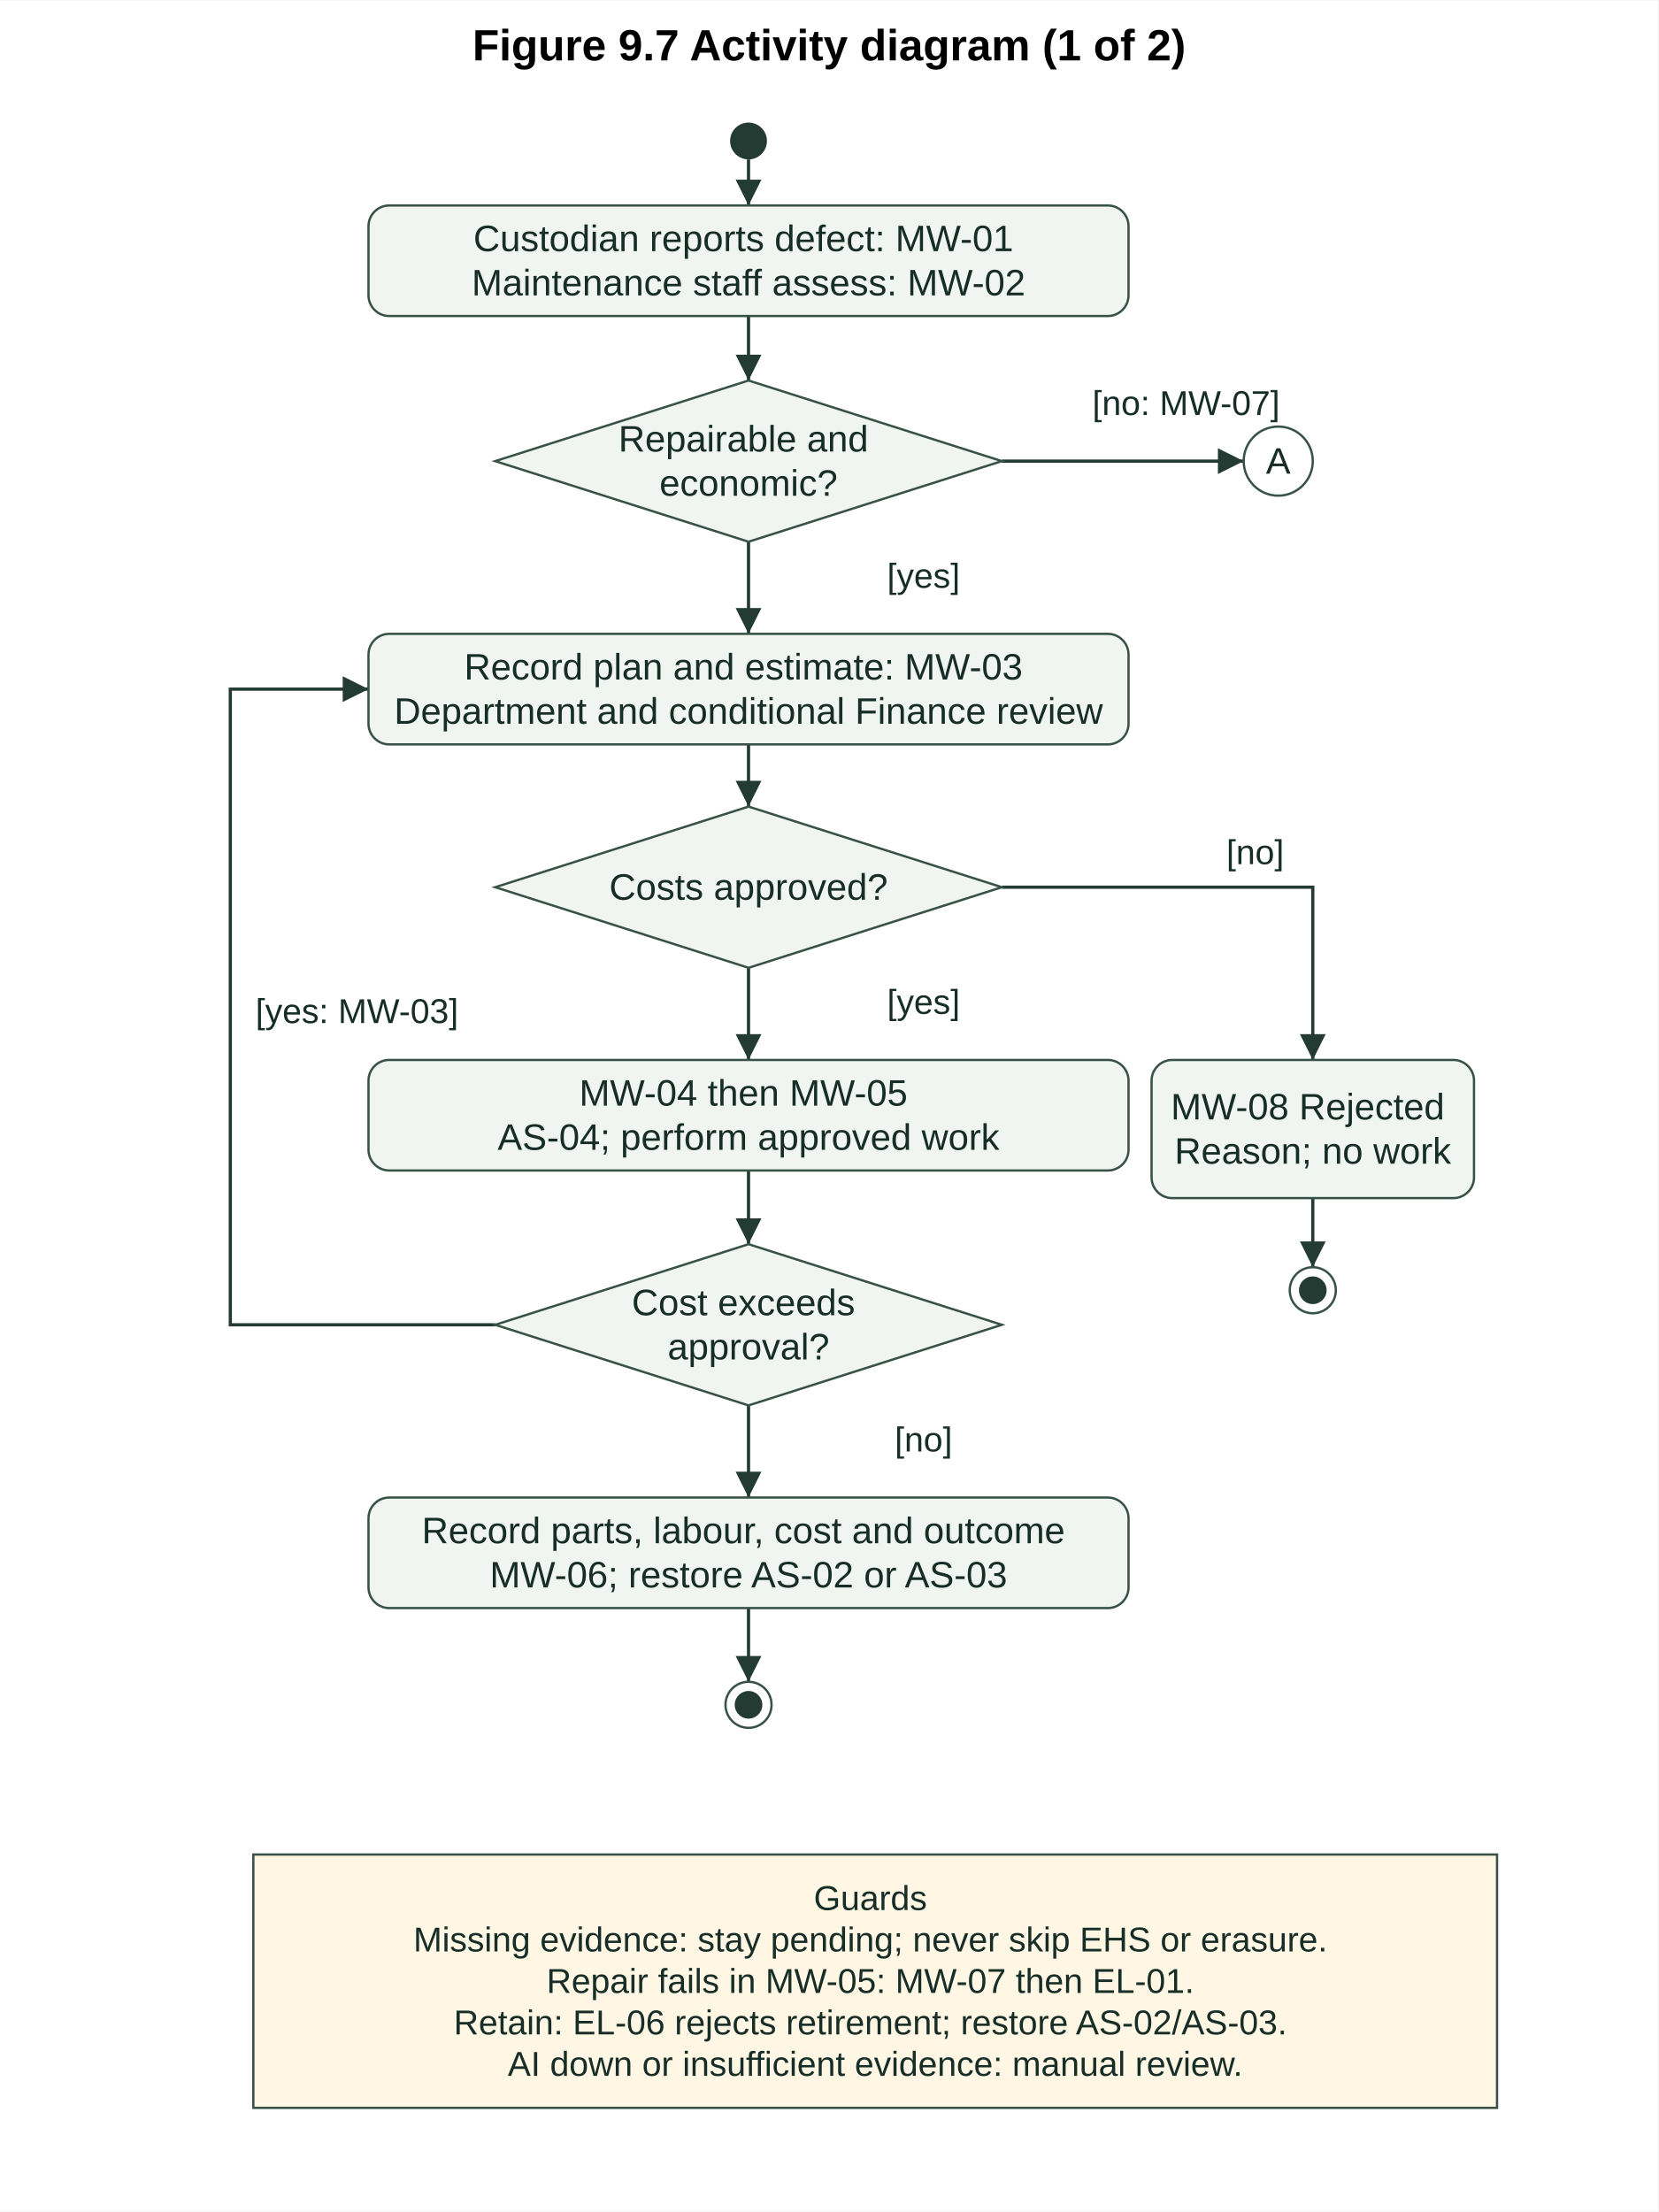
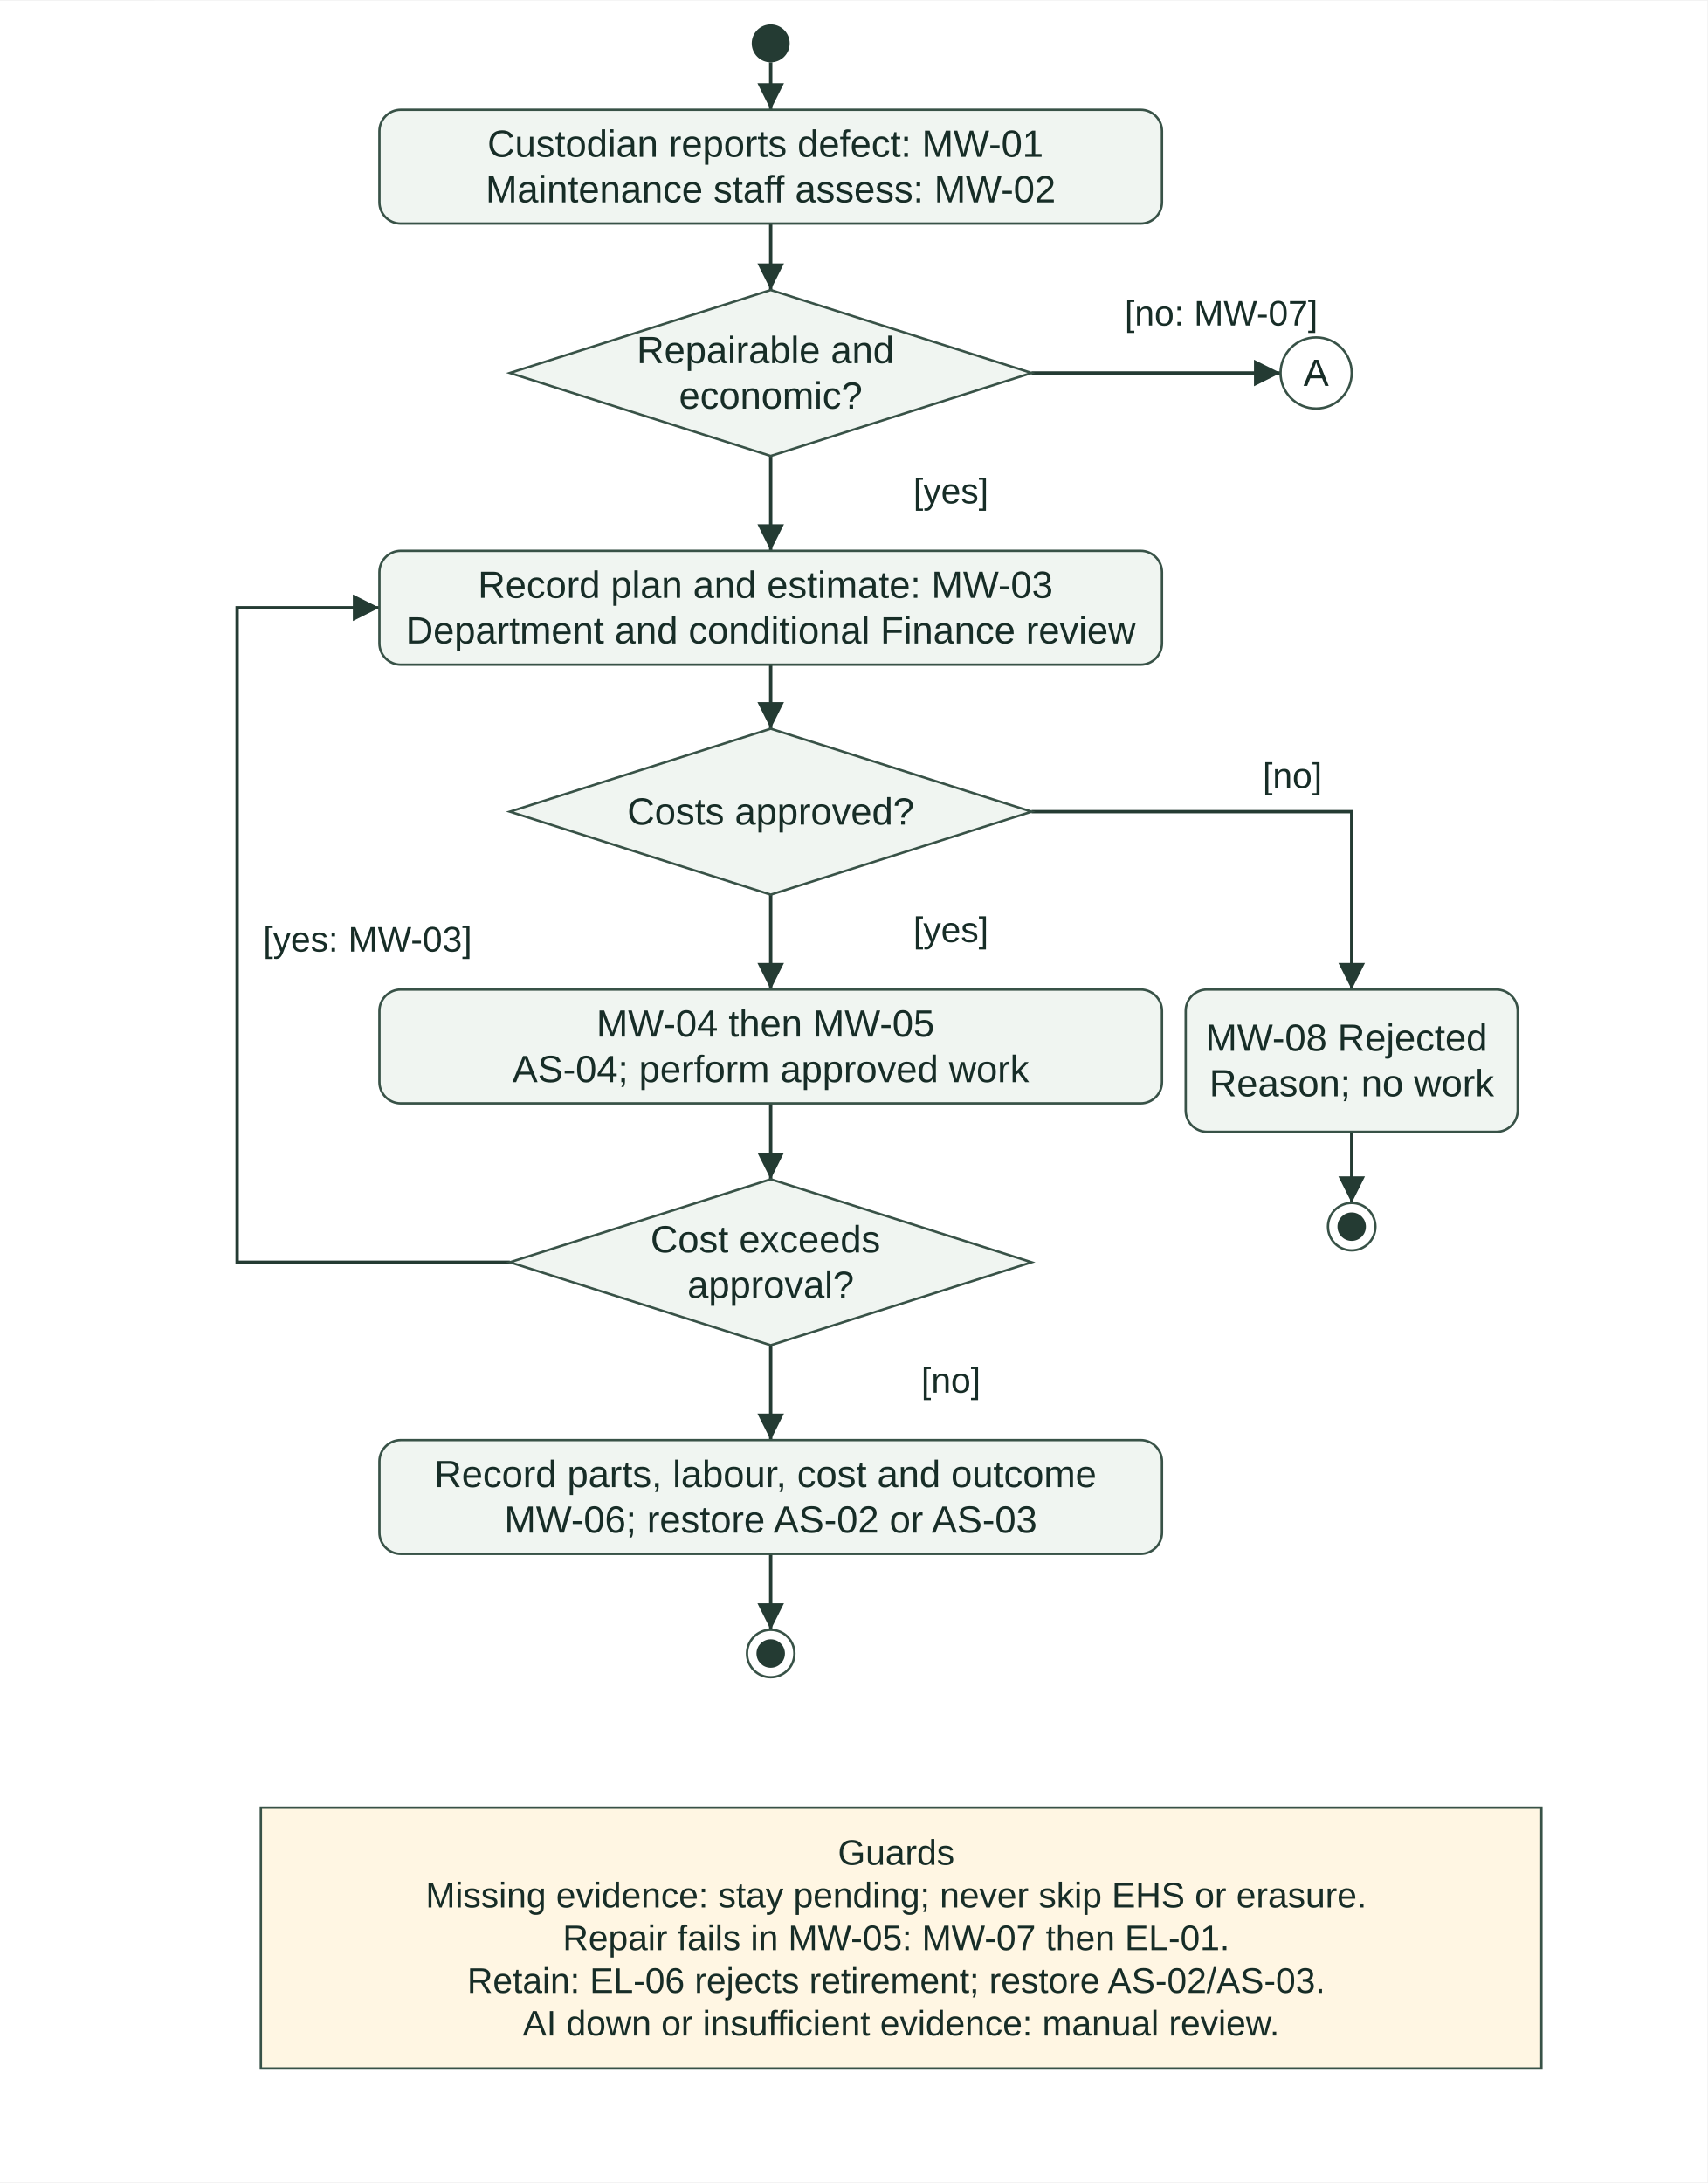
- <svg xmlns="http://www.w3.org/2000/svg" width="560" height="747" viewBox="0 0 720 960">
-   <rect width="720" height="960" fill="white" />
-   <text x="360" y="26" text-anchor="middle" font-family="Arial" font-size="19" font-weight="bold">Figure 9.7 Activity diagram (1 of 2)</text>
-   <svg x="65.0" y="43" width="590" height="902" viewBox="0 48 590 902">
+ <svg xmlns="http://www.w3.org/2000/svg" width="560" height="716" viewBox="0 0 720 920">
+   <rect width="720" height="920" fill="white" />
+   <svg x="65.0" y="0" width="590" height="902" viewBox="0 48 590 902">
    <defs>
      <marker id="arrow" markerWidth="9" markerHeight="8" refX="8" refY="4" orient="auto">
        <path d="M0,0 L8,4 L0,8 Z" fill="#243b33" />
      </marker>
      <marker id="open" markerWidth="9" markerHeight="8" refX="8" refY="4" orient="auto">
        <path d="M0,0 L8,4 L0,8" fill="none" stroke="#243b33" />
      </marker>
    </defs>
    <rect width="100%" height="100%" fill="white" />
    <polyline points="260,74 260,94" fill="none" stroke="#243b33" stroke-width="1.4" marker-end="url(#arrow)" />
    <polyline points="260,142 260,170" fill="none" stroke="#243b33" stroke-width="1.4" marker-end="url(#arrow)" />
    <polyline points="260,240 260,280" fill="none" stroke="#243b33" stroke-width="1.4" marker-end="url(#arrow)" />
    <polyline points="260,328 260,355" fill="none" stroke="#243b33" stroke-width="1.4" marker-end="url(#arrow)" />
    <polyline points="260,425 260,465" fill="none" stroke="#243b33" stroke-width="1.4" marker-end="url(#arrow)" />
    <polyline points="260,513 260,545" fill="none" stroke="#243b33" stroke-width="1.4" marker-end="url(#arrow)" />
    <polyline points="260,615 260,655" fill="none" stroke="#243b33" stroke-width="1.4" marker-end="url(#arrow)" />
    <polyline points="260,703 260,735" fill="none" stroke="#243b33" stroke-width="1.4" marker-end="url(#arrow)" />
    <polyline points="150,580 35,580 35,304 95,304" fill="none" stroke="#243b33" stroke-width="1.4" marker-end="url(#arrow)" />
    <polyline points="370,390 505,390 505,465" fill="none" stroke="#243b33" stroke-width="1.4" marker-end="url(#arrow)" />
    <polyline points="505,525 505,555" fill="none" stroke="#243b33" stroke-width="1.4" marker-end="url(#arrow)" />
    <polyline points="370,205 475,205" fill="none" stroke="#243b33" stroke-width="1.4" marker-end="url(#arrow)" />
    <polyline points="630,90 640,90" fill="none" stroke="#243b33" stroke-width="1.4" marker-end="url(#arrow)" />
    <polyline points="805,113 805,145" fill="none" stroke="#243b33" stroke-width="1.4" marker-end="url(#arrow)" />
    <polyline points="805,193 805,225" fill="none" stroke="#243b33" stroke-width="1.4" marker-end="url(#arrow)" />
    <polyline points="805,273 805,305" fill="none" stroke="#243b33" stroke-width="1.4" marker-end="url(#arrow)" />
    <polyline points="805,375 805,415" fill="none" stroke="#243b33" stroke-width="1.4" marker-end="url(#arrow)" />
    <polyline points="805,463 805,495" fill="none" stroke="#243b33" stroke-width="1.4" marker-end="url(#arrow)" />
    <polyline points="805,565 805,605" fill="none" stroke="#243b33" stroke-width="1.4" marker-end="url(#arrow)" />
    <polyline points="805,653 805,690" fill="none" stroke="#243b33" stroke-width="1.4" marker-end="url(#arrow)" />
    <polyline points="805,738 805,770" fill="none" stroke="#243b33" stroke-width="1.4" marker-end="url(#arrow)" />
    <polyline points="915,340 1050,340 1050,835" fill="none" stroke="#243b33" stroke-width="1.4" marker-end="url(#arrow)" />
    <polyline points="915,530 1050,530" fill="none" stroke="#243b33" stroke-width="1.4" marker-end="url(#arrow)" />
    <polyline points="845,890 845,912" fill="none" stroke="#243b33" stroke-width="1.4" marker-end="url(#arrow)" />
    <polyline points="695,340 610,340 610,170 640,170" fill="none" stroke="#243b33" stroke-width="1.4" marker-end="url(#arrow)" />
-     <text x="575.0" y="30" text-anchor="middle" font-family="Arial,sans-serif" font-size="22" font-weight="bold" fill="#172d27">
-       <tspan x="575.0" dy="0">Figure 9.7 Activity from maintenance to end of life</tspan>
-     </text>
    <circle cx="260" cy="66" r="8" fill="#243b33" />
    <rect x="95" y="94" width="330" height="48" rx="9" fill="#f0f5f1" stroke="#385247" />
    <text x="260.0" y="113.84" text-anchor="middle" font-family="Arial,sans-serif" font-size="16" font-weight="normal" fill="#172d27">
      <tspan x="260.0" dy="0">Custodian reports defect: MW-01</tspan>
      <tspan x="260.0" dy="19.2">Maintenance staff assess: MW-02</tspan>
    </text>
    <polygon points="260.0,170 370,205.0 260.0,240 150,205.0" fill="#f0f5f1" stroke="#385247" />
    <text x="260.0" y="200.84" text-anchor="middle" font-family="Arial,sans-serif" font-size="16" font-weight="normal" fill="#172d27">
      <tspan x="260.0" dy="0">Repairable and</tspan>
      <tspan x="260.0" dy="19.2">economic?</tspan>
    </text>
    <text x="336" y="260.0" text-anchor="middle" font-family="Arial,sans-serif" font-size="15" font-weight="normal" fill="#172d27">
      <tspan x="336" dy="0">[yes]</tspan>
    </text>
    <rect x="95" y="280" width="330" height="48" rx="9" fill="#f0f5f1" stroke="#385247" />
    <text x="260.0" y="299.84" text-anchor="middle" font-family="Arial,sans-serif" font-size="16" font-weight="normal" fill="#172d27">
      <tspan x="260.0" dy="0">Record plan and estimate: MW-03</tspan>
      <tspan x="260.0" dy="19.2">Department and conditional Finance review</tspan>
    </text>
    <polygon points="260.0,355 370,390.0 260.0,425 150,390.0" fill="#f0f5f1" stroke="#385247" />
    <text x="260.0" y="395.44" text-anchor="middle" font-family="Arial,sans-serif" font-size="16" font-weight="normal" fill="#172d27">
      <tspan x="260.0" dy="0">Costs approved?</tspan>
    </text>
    <text x="336" y="445.0" text-anchor="middle" font-family="Arial,sans-serif" font-size="15" font-weight="normal" fill="#172d27">
      <tspan x="336" dy="0">[yes]</tspan>
    </text>
    <rect x="95" y="465" width="330" height="48" rx="9" fill="#f0f5f1" stroke="#385247" />
    <text x="260.0" y="484.84" text-anchor="middle" font-family="Arial,sans-serif" font-size="16" font-weight="normal" fill="#172d27">
      <tspan x="260.0" dy="0">MW-04 then MW-05</tspan>
      <tspan x="260.0" dy="19.2">AS-04; perform approved work</tspan>
    </text>
    <polygon points="260.0,545 370,580.0 260.0,615 150,580.0" fill="#f0f5f1" stroke="#385247" />
    <text x="260.0" y="575.84" text-anchor="middle" font-family="Arial,sans-serif" font-size="16" font-weight="normal" fill="#172d27">
      <tspan x="260.0" dy="0">Cost exceeds</tspan>
      <tspan x="260.0" dy="19.2">approval?</tspan>
    </text>
    <text x="336" y="635.0" text-anchor="middle" font-family="Arial,sans-serif" font-size="15" font-weight="normal" fill="#172d27">
      <tspan x="336" dy="0">[no]</tspan>
    </text>
    <rect x="95" y="655" width="330" height="48" rx="9" fill="#f0f5f1" stroke="#385247" />
    <text x="260.0" y="674.84" text-anchor="middle" font-family="Arial,sans-serif" font-size="16" font-weight="normal" fill="#172d27">
      <tspan x="260.0" dy="0">Record parts, labour, cost and outcome</tspan>
      <tspan x="260.0" dy="19.2">MW-06; restore AS-02 or AS-03</tspan>
    </text>
    <ellipse cx="260.0" cy="745.0" rx="10.0" ry="10.0" fill="white" stroke="#385247" />
    <text x="260.0" y="750.44" text-anchor="middle" font-family="Arial,sans-serif" font-size="16" font-weight="normal" fill="#172d27">
      <tspan x="260.0" dy="0" />
    </text>
    <circle cx="260" cy="745" r="6" fill="#243b33" />
    <text x="90" y="449" text-anchor="middle" font-family="Arial,sans-serif" font-size="15" font-weight="normal" fill="#172d27">
      <tspan x="90" dy="0">[yes: MW-03]</tspan>
    </text>
    <text x="480" y="380" text-anchor="middle" font-family="Arial,sans-serif" font-size="15" font-weight="normal" fill="#172d27">
      <tspan x="480" dy="0">[no]</tspan>
    </text>
    <rect x="435" y="465" width="140" height="60" rx="9" fill="#f0f5f1" stroke="#385247" />
    <text x="505.0" y="490.84" text-anchor="middle" font-family="Arial,sans-serif" font-size="16" font-weight="normal" fill="#172d27">
      <tspan x="505.0" dy="0">MW-08 Rejected</tspan>
      <tspan x="505.0" dy="19.2">Reason; no work</tspan>
    </text>
    <ellipse cx="505.0" cy="565.0" rx="10.0" ry="10.0" fill="white" stroke="#385247" />
    <text x="505.0" y="570.44" text-anchor="middle" font-family="Arial,sans-serif" font-size="16" font-weight="normal" fill="#172d27">
      <tspan x="505.0" dy="0" />
    </text>
    <circle cx="505" cy="565" r="6" fill="#243b33" />
    <text x="450" y="185" text-anchor="middle" font-family="Arial,sans-serif" font-size="15" font-weight="normal" fill="#172d27">
      <tspan x="450" dy="0">[no: MW-07]</tspan>
    </text>
    <ellipse cx="490.0" cy="205.0" rx="15.0" ry="15.0" fill="white" stroke="#385247" />
    <text x="490.0" y="210.44" text-anchor="middle" font-family="Arial,sans-serif" font-size="16" font-weight="normal" fill="#172d27">
      <tspan x="490.0" dy="0">A</tspan>
    </text>
    <ellipse cx="615.0" cy="90.0" rx="15.0" ry="15.0" fill="white" stroke="#385247" />
    <text x="615.0" y="95.44" text-anchor="middle" font-family="Arial,sans-serif" font-size="16" font-weight="normal" fill="#172d27">
      <tspan x="615.0" dy="0">A</tspan>
    </text>
    <rect x="640" y="65" width="330" height="48" rx="9" fill="#f0f5f1" stroke="#385247" />
    <text x="805.0" y="84.84" text-anchor="middle" font-family="Arial,sans-serif" font-size="16" font-weight="normal" fill="#172d27">
      <tspan x="805.0" dy="0">AS-06 Retired; EL-01 Proposed</tspan>
      <tspan x="805.0" dy="19.2">Save the previous asset state</tspan>
    </text>
    <rect x="640" y="145" width="330" height="48" rx="9" fill="#f0f5f1" stroke="#385247" />
    <text x="805.0" y="164.84" text-anchor="middle" font-family="Arial,sans-serif" font-size="16" font-weight="normal" fill="#172d27">
      <tspan x="805.0" dy="0">Department or custodian proposes action</tspan>
      <tspan x="805.0" dy="19.2">Reuse-first reasons; optional AI advice</tspan>
    </text>
    <rect x="640" y="225" width="330" height="48" rx="9" fill="#f0f5f1" stroke="#385247" />
    <text x="805.0" y="244.84" text-anchor="middle" font-family="Arial,sans-serif" font-size="16" font-weight="normal" fill="#172d27">
      <tspan x="805.0" dy="0">Supply special-handling/EHS evidence</tspan>
      <tspan x="805.0" dy="19.2">Data-erasure evidence where required</tspan>
    </text>
    <polygon points="805.0,305 915,340.0 805.0,375 695,340.0" fill="#f0f5f1" stroke="#385247" />
    <text x="805.0" y="335.84" text-anchor="middle" font-family="Arial,sans-serif" font-size="16" font-weight="normal" fill="#172d27">
      <tspan x="805.0" dy="0">Sustainability</tspan>
      <tspan x="805.0" dy="19.2">review EL-02?</tspan>
    </text>
    <text x="881" y="395.0" text-anchor="middle" font-family="Arial,sans-serif" font-size="15" font-weight="normal" fill="#172d27">
      <tspan x="881" dy="0">[approve]</tspan>
    </text>
    <rect x="640" y="415" width="330" height="48" rx="9" fill="#f0f5f1" stroke="#385247" />
    <text x="805.0" y="434.84" text-anchor="middle" font-family="Arial,sans-serif" font-size="16" font-weight="normal" fill="#172d27">
      <tspan x="805.0" dy="0">Finance write-off review EL-03</tspan>
      <tspan x="805.0" dy="19.2">Independent approval required</tspan>
    </text>
    <polygon points="805.0,495 915,530.0 805.0,565 695,530.0" fill="#f0f5f1" stroke="#385247" />
    <text x="805.0" y="525.84" text-anchor="middle" font-family="Arial,sans-serif" font-size="16" font-weight="normal" fill="#172d27">
      <tspan x="805.0" dy="0">Finance</tspan>
      <tspan x="805.0" dy="19.2">approves?</tspan>
    </text>
    <text x="881" y="585.0" text-anchor="middle" font-family="Arial,sans-serif" font-size="15" font-weight="normal" fill="#172d27">
      <tspan x="881" dy="0">[yes]</tspan>
    </text>
    <rect x="640" y="605" width="330" height="48" rx="9" fill="#f0f5f1" stroke="#385247" />
    <text x="805.0" y="624.84" text-anchor="middle" font-family="Arial,sans-serif" font-size="16" font-weight="normal" fill="#172d27">
      <tspan x="805.0" dy="0">EL-04; carry out approved action</tspan>
      <tspan x="805.0" dy="19.2">Custodian records completion evidence</tspan>
    </text>
    <rect x="640" y="690" width="330" height="48" rx="9" fill="#f0f5f1" stroke="#385247" />
    <text x="805.0" y="709.84" text-anchor="middle" font-family="Arial,sans-serif" font-size="16" font-weight="normal" fill="#172d27">
      <tspan x="805.0" dy="0">EL-05; final AS-07 to AS-10</tspan>
      <tspan x="805.0" dy="19.2">Remove quantity; link registered parts</tspan>
    </text>
    <ellipse cx="805.0" cy="780.0" rx="10.0" ry="10.0" fill="white" stroke="#385247" />
    <text x="805.0" y="785.44" text-anchor="middle" font-family="Arial,sans-serif" font-size="16" font-weight="normal" fill="#172d27">
      <tspan x="805.0" dy="0" />
    </text>
    <circle cx="805" cy="780" r="6" fill="#243b33" />
    <text x="1032" y="399" text-anchor="middle" font-family="Arial,sans-serif" font-size="15" font-weight="normal" fill="#172d27">
      <tspan x="1032" dy="0">[reject]</tspan>
    </text>
    <text x="992" y="519" text-anchor="middle" font-family="Arial,sans-serif" font-size="15" font-weight="normal" fill="#172d27">
      <tspan x="992" dy="0">[no]</tspan>
    </text>
    <rect x="640" y="835" width="410" height="55" rx="9" fill="#f0f5f1" stroke="#385247" />
    <text x="845.0" y="858.34" text-anchor="middle" font-family="Arial,sans-serif" font-size="16" font-weight="normal" fill="#172d27">
      <tspan x="845.0" dy="0">EL-06; reason; restore previous state</tspan>
      <tspan x="845.0" dy="19.2">No action authorised; notify reviewers</tspan>
    </text>
    <ellipse cx="845.0" cy="922.0" rx="10.0" ry="10.0" fill="white" stroke="#385247" />
    <text x="845.0" y="927.44" text-anchor="middle" font-family="Arial,sans-serif" font-size="16" font-weight="normal" fill="#172d27">
      <tspan x="845.0" dy="0" />
    </text>
    <circle cx="845" cy="922" r="6" fill="#243b33" />
    <text x="670" y="292" text-anchor="middle" font-family="Arial,sans-serif" font-size="15" font-weight="normal" fill="#172d27">
      <tspan x="670" dy="0">[changes]</tspan>
      <tspan x="670" dy="18.0">[EL-01]</tspan>
    </text>
    <rect x="45" y="810" width="540" height="110" rx="0" fill="#fff6e3" stroke="#385247" />
    <text x="315.0" y="834.1" text-anchor="middle" font-family="Arial,sans-serif" font-size="15" font-weight="normal" fill="#172d27">
      <tspan x="315.0" dy="0">Guards</tspan>
      <tspan x="315.0" dy="18.0">Missing evidence: stay pending; never skip EHS or erasure.</tspan>
      <tspan x="315.0" dy="18.0">Repair fails in MW-05: MW-07 then EL-01.</tspan>
      <tspan x="315.0" dy="18.0">Retain: EL-06 rejects retirement; restore AS-02/AS-03.</tspan>
      <tspan x="315.0" dy="18.0">AI down or insufficient evidence: manual review.</tspan>
    </text>
-     <text x="575.0" y="962" text-anchor="middle" font-family="Arial,sans-serif" font-size="13" font-weight="normal" fill="#172d27">
-       <tspan x="575.0" dy="0">Dawra Campus | Zayed Alfadli 100064657 | UC-10, UC-11; FR-12 to FR-14; AI-06; BR-07 to BR-09</tspan>
-     </text>
  </svg>
</svg>
